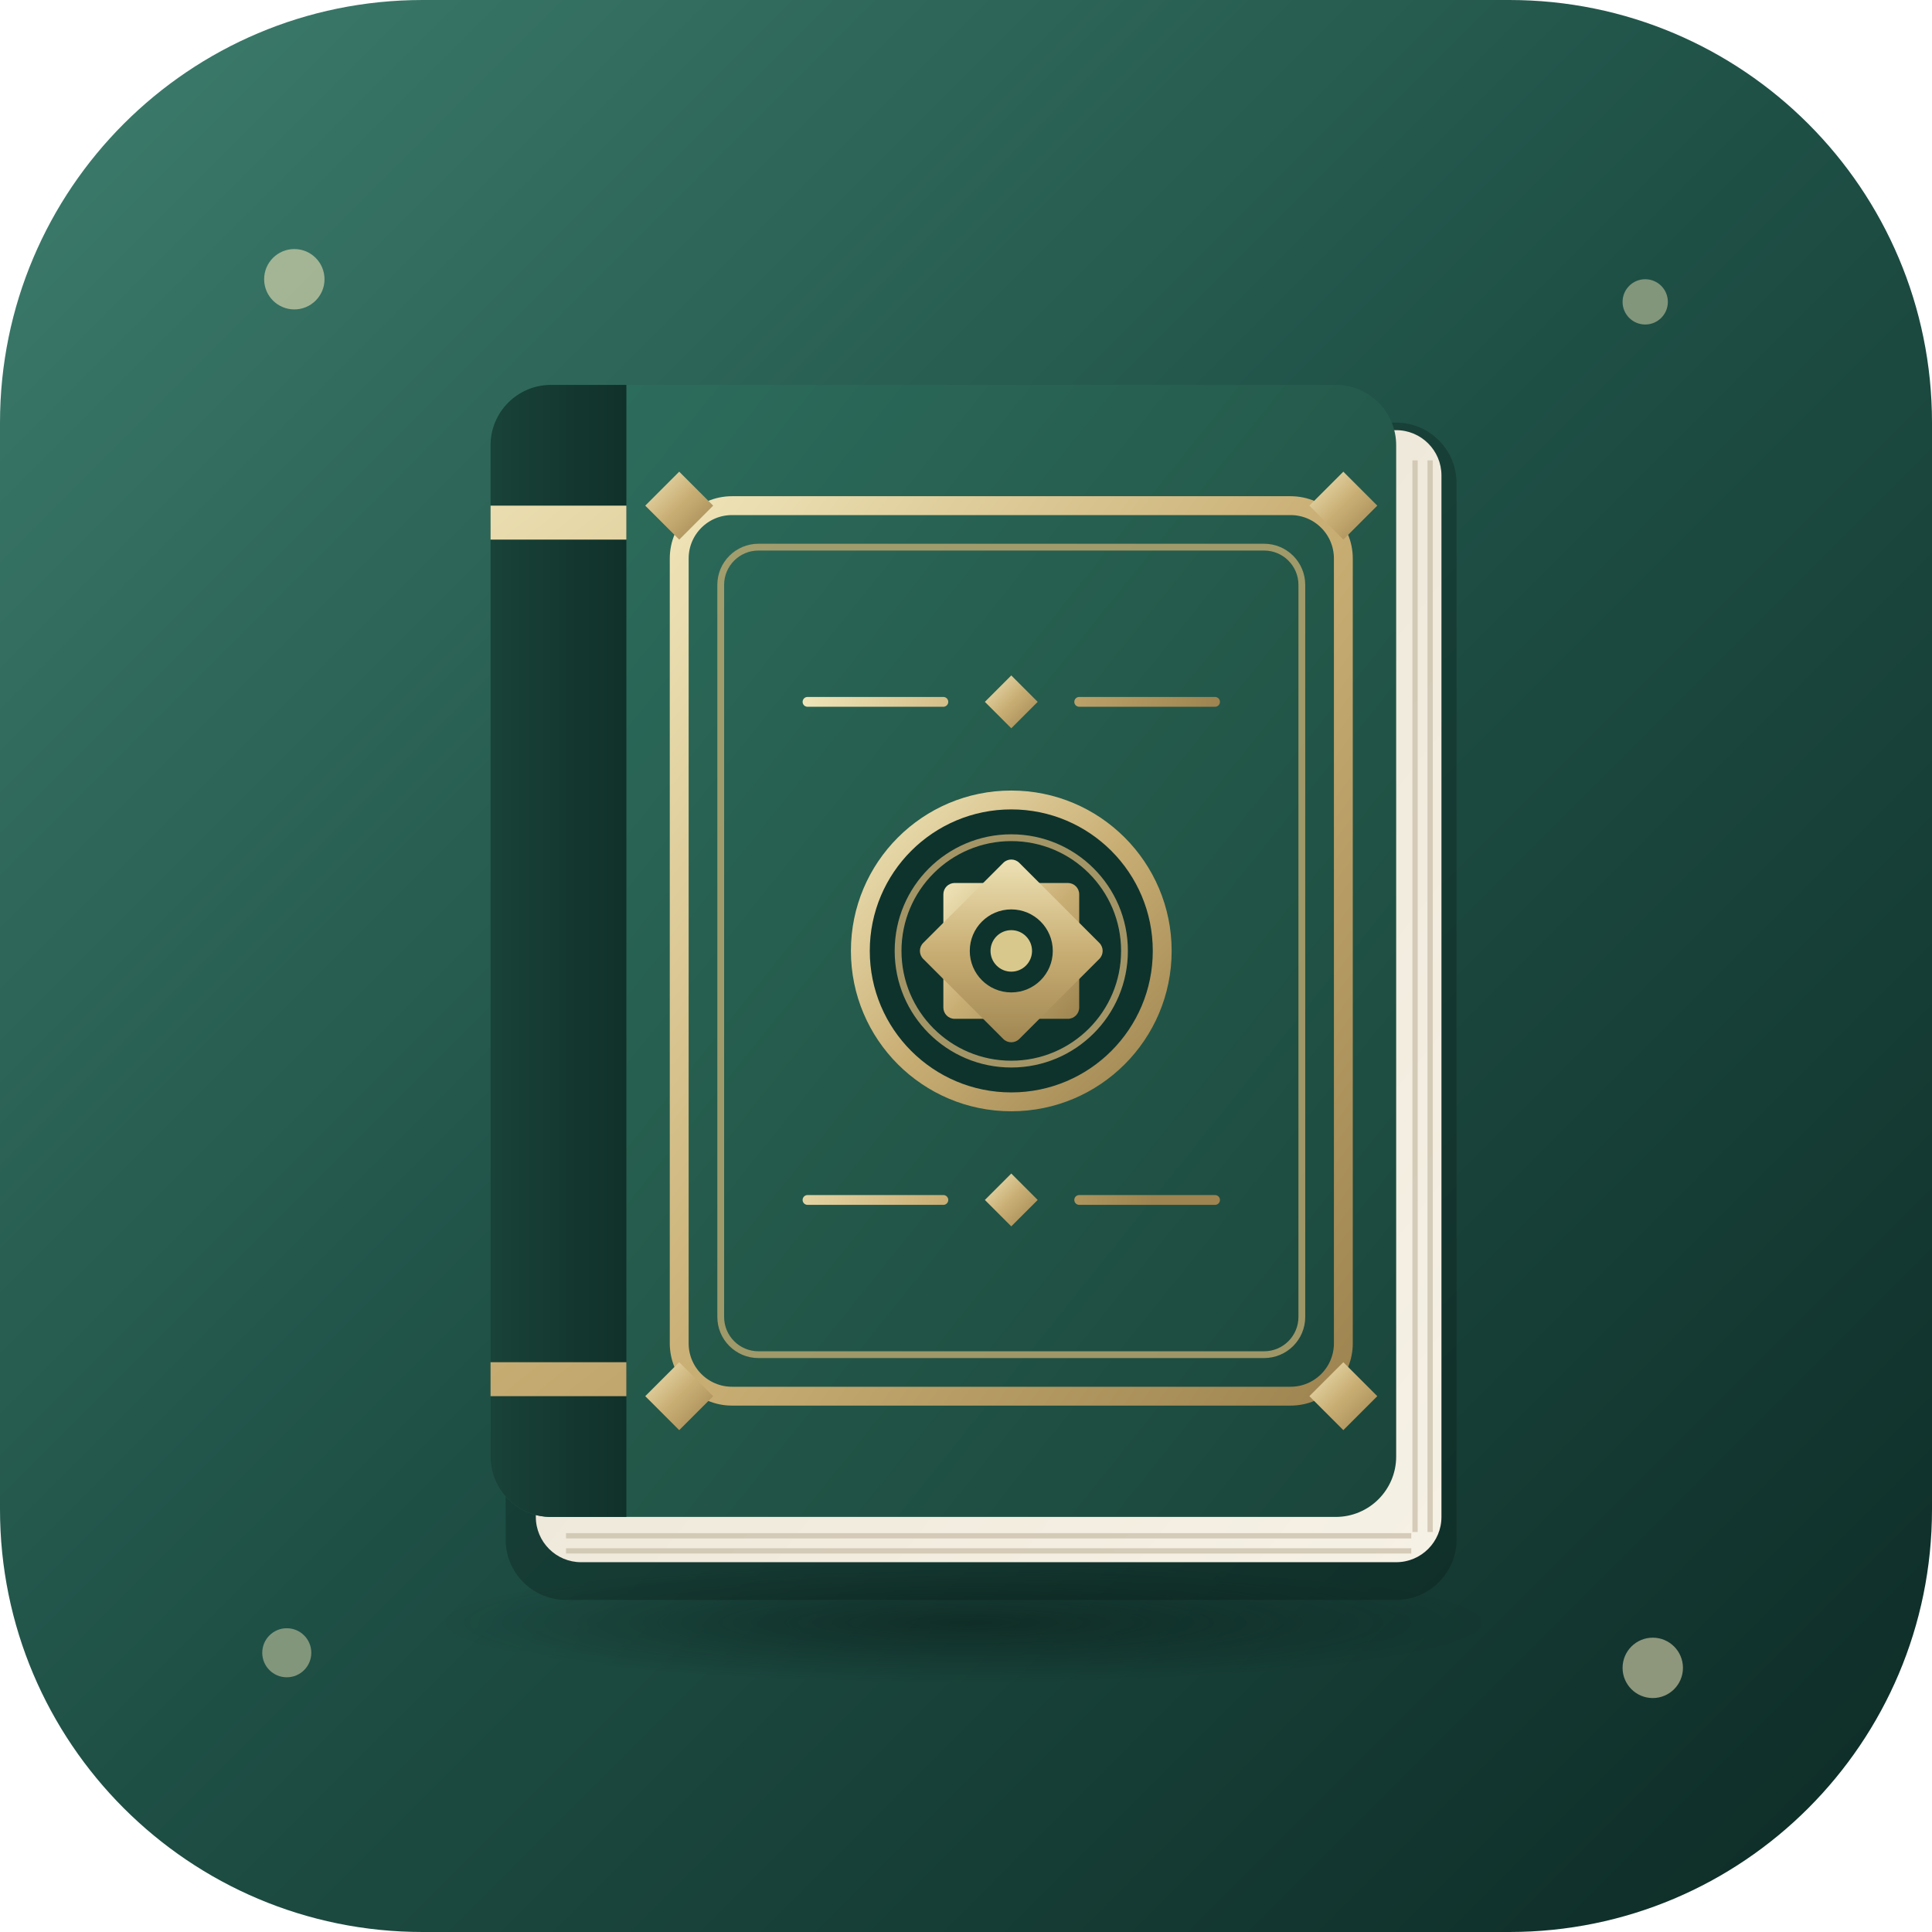
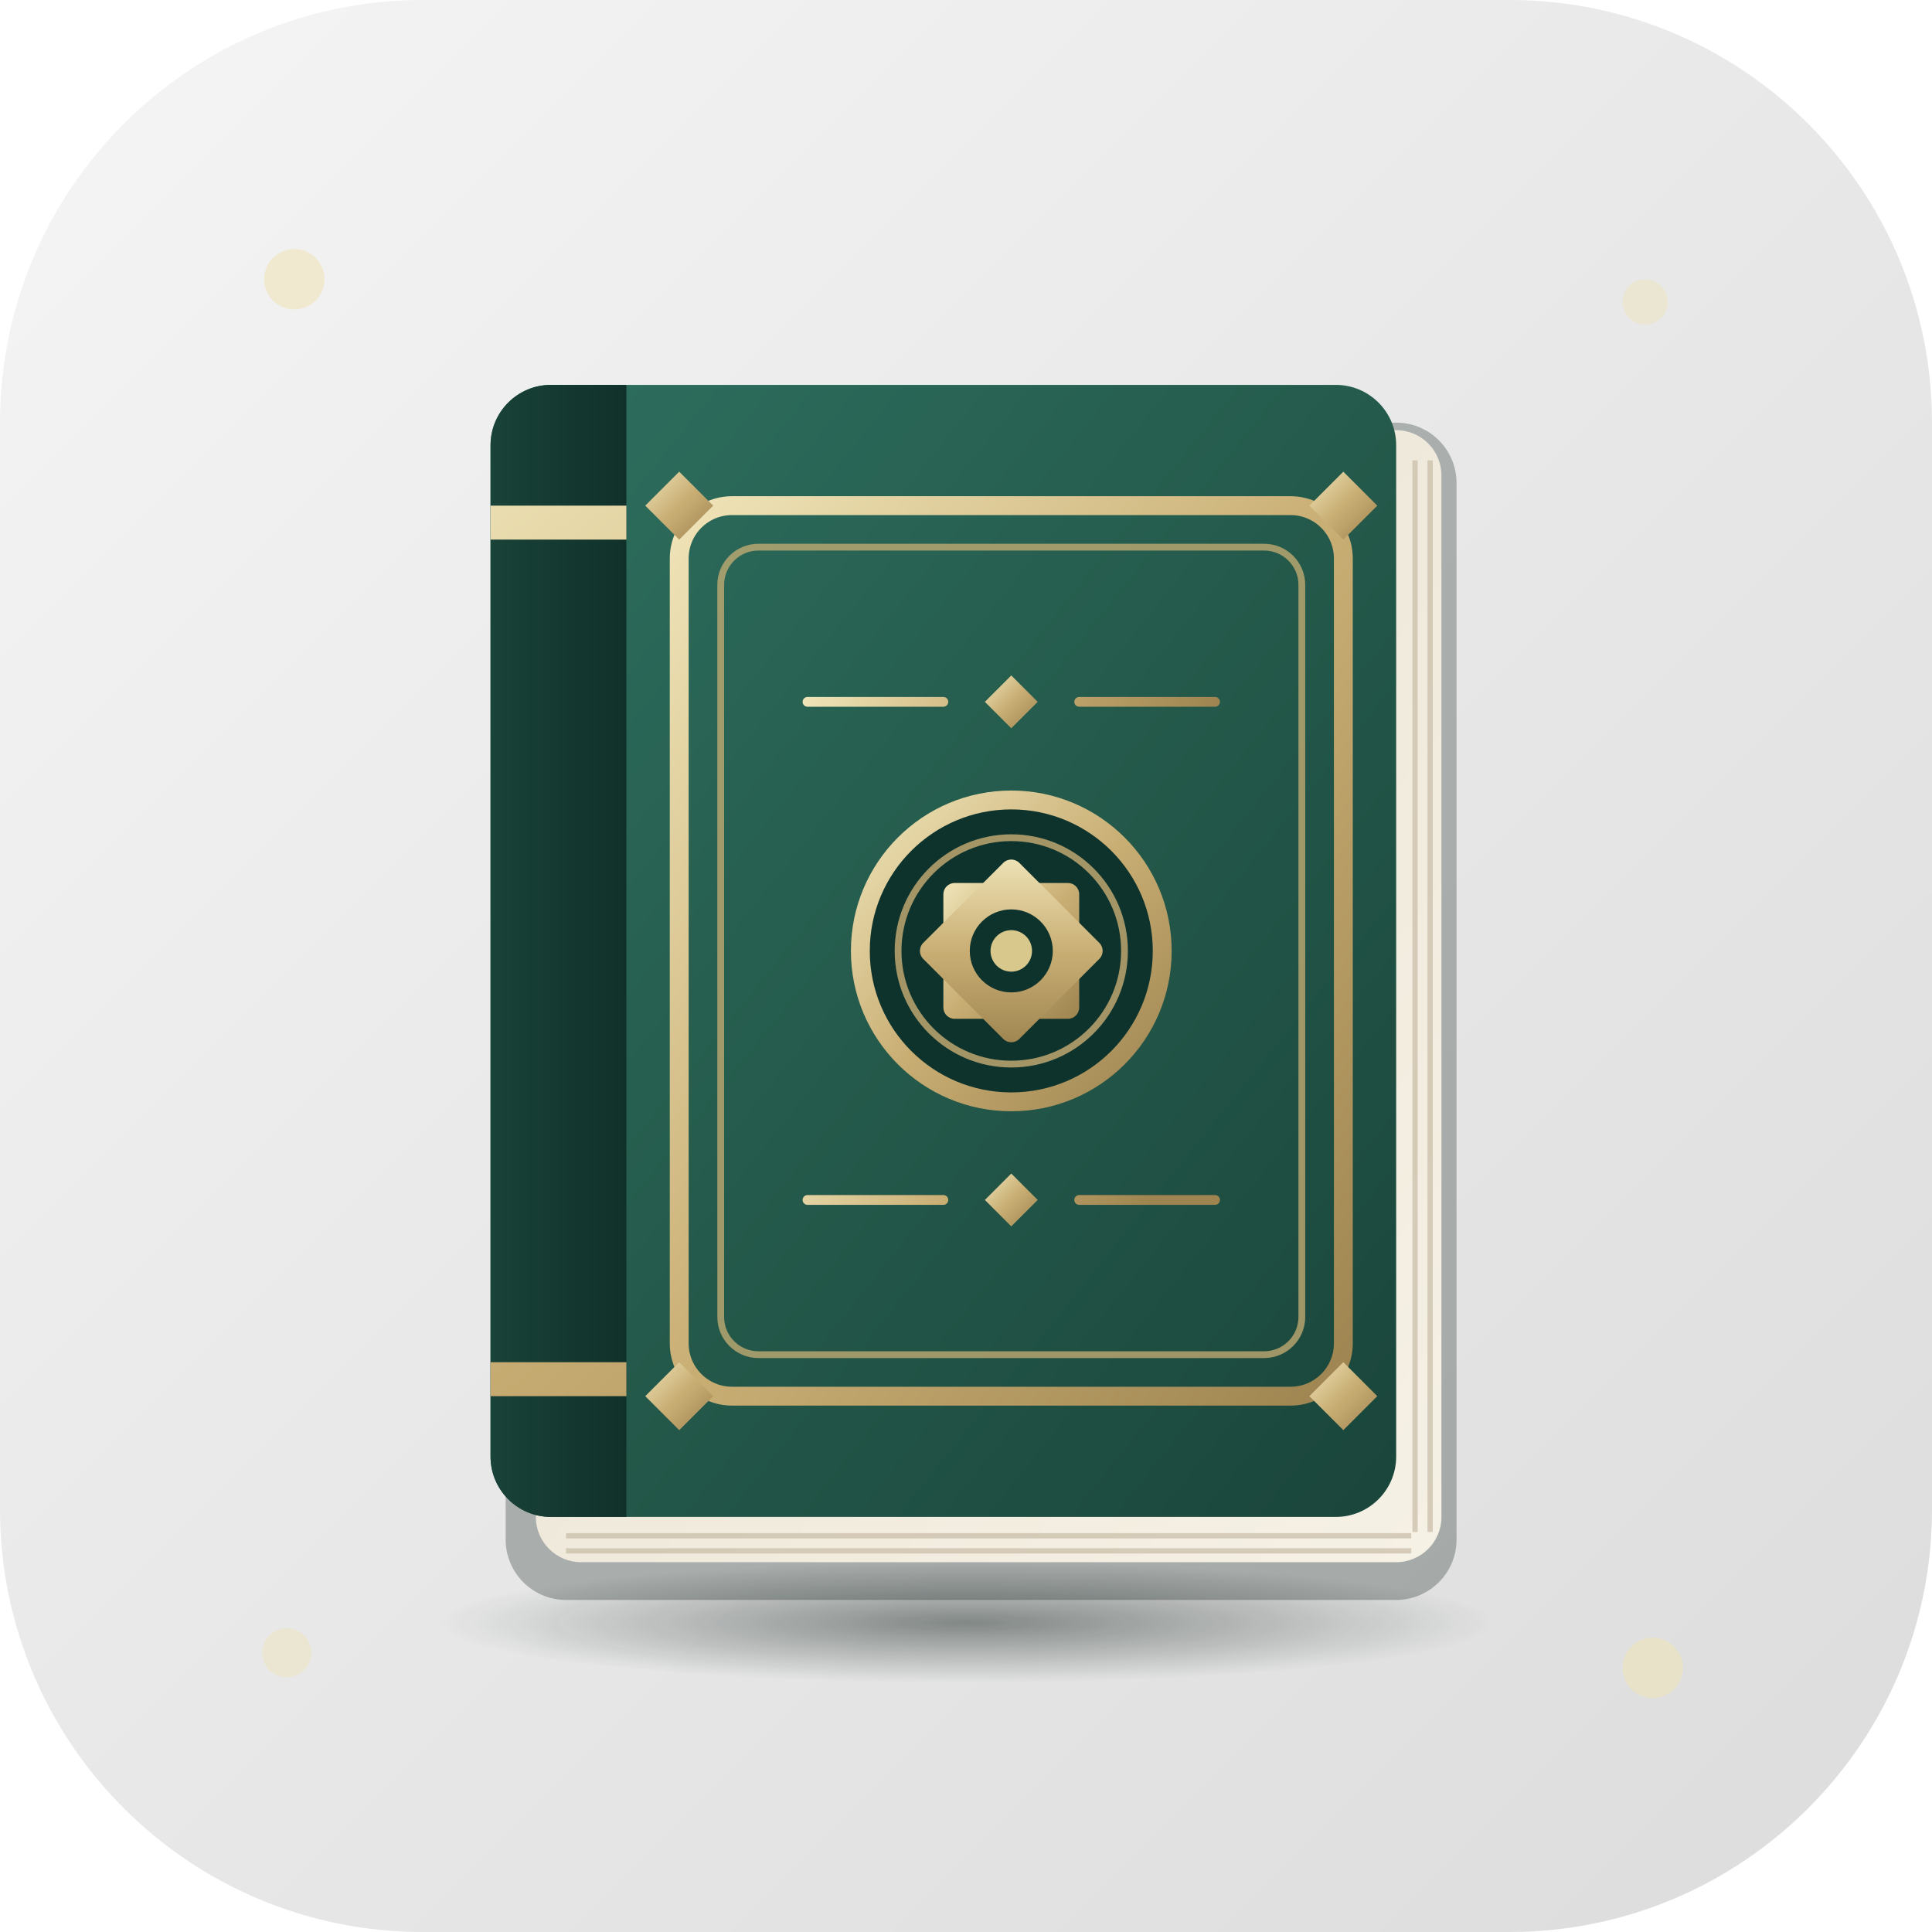
<svg xmlns="http://www.w3.org/2000/svg" viewBox="0 0 512 512">
  <defs>
    <linearGradient id="bg" x1="0" y1="0" x2="1" y2="1">
-       <stop offset="0" stop-color="#3E7E6E" />
-       <stop offset="0.5" stop-color="#1E4F45" />
-       <stop offset="1" stop-color="#0D2A25" />
+       <stop offset="0" stop-color="#F5F5F5" />
+       <stop offset="0.5" stop-color="#E8E8E8" />
+       <stop offset="1" stop-color="#DCDCDC" />
    </linearGradient>
    <linearGradient id="gold" x1="0" y1="0" x2="1" y2="1">
      <stop offset="0" stop-color="#EFE4B8" />
      <stop offset="0.5" stop-color="#C9AE74" />
      <stop offset="1" stop-color="#9E8450" />
    </linearGradient>
    <linearGradient id="goldBand" gradientUnits="userSpaceOnUse" x1="130" y1="102" x2="370" y2="402">
      <stop offset="0" stop-color="#EFE4B8" />
      <stop offset="0.5" stop-color="#C9AE74" />
      <stop offset="1" stop-color="#9E8450" />
    </linearGradient>
    <linearGradient id="goldRule" gradientUnits="userSpaceOnUse" x1="214" y1="179" x2="322" y2="193">
      <stop offset="0" stop-color="#EFE4B8" />
      <stop offset="0.5" stop-color="#C9AE74" />
      <stop offset="1" stop-color="#9E8450" />
    </linearGradient>
    <linearGradient id="pages" x1="0" y1="0" x2="1" y2="1">
      <stop offset="0" stop-color="#E9E2D2" />
      <stop offset="1" stop-color="#F6F1E5" />
    </linearGradient>
    <linearGradient id="cover" x1="0" y1="0" x2="1" y2="1">
      <stop offset="0" stop-color="#2E6F5F" />
      <stop offset="0.5" stop-color="#245A4B" />
      <stop offset="1" stop-color="#1A453B" />
    </linearGradient>
    <linearGradient id="spine" x1="0" y1="0" x2="1" y2="0">
      <stop offset="0" stop-color="#194238" />
      <stop offset="1" stop-color="#10312A" />
    </linearGradient>
    <radialGradient id="ground" cx="0.5" cy="0.5" r="0.5">
      <stop offset="0" stop-color="#05130F" stop-opacity="0.44" />
      <stop offset="1" stop-color="#05130F" stop-opacity="0" />
    </radialGradient>
  </defs>
  <rect width="512" height="512" rx="112" fill="url(#bg)" />
  <g fill="#EFE4B8">
    <circle cx="78" cy="74" r="8" opacity="0.59" />
    <circle cx="436" cy="80" r="6" opacity="0.48" />
    <circle cx="76" cy="438" r="6.5" opacity="0.48" />
    <circle cx="438" cy="442" r="8" opacity="0.56" />
  </g>
  <ellipse cx="256" cy="430" rx="140" ry="16" fill="url(#ground)" />
  <rect x="134" y="112" width="252" height="312" rx="16" fill="#05130F" opacity="0.27" />
  <rect x="142" y="114" width="240" height="300" rx="12" fill="url(#pages)" />
  <g stroke="#C9BFA9" stroke-opacity="0.745" stroke-width="1.4" fill="none">
    <path d="M375 122V406" />
    <path d="M379 122V406" />
    <path d="M150 407H374" />
    <path d="M150 411H374" />
  </g>
  <rect x="130" y="102" width="240" height="300" rx="16" fill="url(#cover)" />
  <path d="M146 102h20v300h-20a16 16 0 0 1-16-16v-268a16 16 0 0 1 16-16z" fill="url(#spine)" />
  <rect x="130" y="134" width="36" height="9" fill="url(#goldBand)" />
  <rect x="130" y="361" width="36" height="9" fill="url(#goldBand)" />
  <rect x="180" y="134" width="176" height="236" rx="14" fill="none" stroke="url(#gold)" stroke-width="5" />
  <rect x="191" y="145" width="154" height="214" rx="10" fill="none" stroke="#C9AE74" stroke-opacity="0.75" stroke-width="1.8" />
  <g fill="url(#gold)">
    <path d="M180 125l9 9-9 9-9-9z" />
    <path d="M356 125l9 9-9 9-9-9z" />
    <path d="M180 361l9 9-9 9-9-9z" />
    <path d="M356 361l9 9-9 9-9-9z" />
  </g>
  <g fill="none" stroke="url(#goldRule)" stroke-width="2.6" stroke-linecap="round">
    <path d="M214 186H250" />
    <path d="M286 186H322" />
    <path d="M214 318H250" />
    <path d="M286 318H322" />
  </g>
  <g fill="url(#gold)">
    <path d="M268 179l7 7-7 7-7-7z" />
    <path d="M268 311l7 7-7 7-7-7z" />
  </g>
  <circle cx="268" cy="252" r="40" fill="#0E332C" />
  <circle cx="268" cy="252" r="40" fill="none" stroke="url(#gold)" stroke-width="5" />
  <circle cx="268" cy="252" r="30" fill="none" stroke="#C9AE74" stroke-opacity="0.8" stroke-width="1.8" />
  <rect x="250" y="234" width="36" height="36" rx="3" fill="url(#gold)" />
  <rect x="250" y="234" width="36" height="36" rx="3" fill="url(#gold)" transform="rotate(45 268 252)" />
  <circle cx="268" cy="252" r="11" fill="#0E332C" />
  <circle cx="268" cy="252" r="5.5" fill="#D9C88C" />
</svg>
